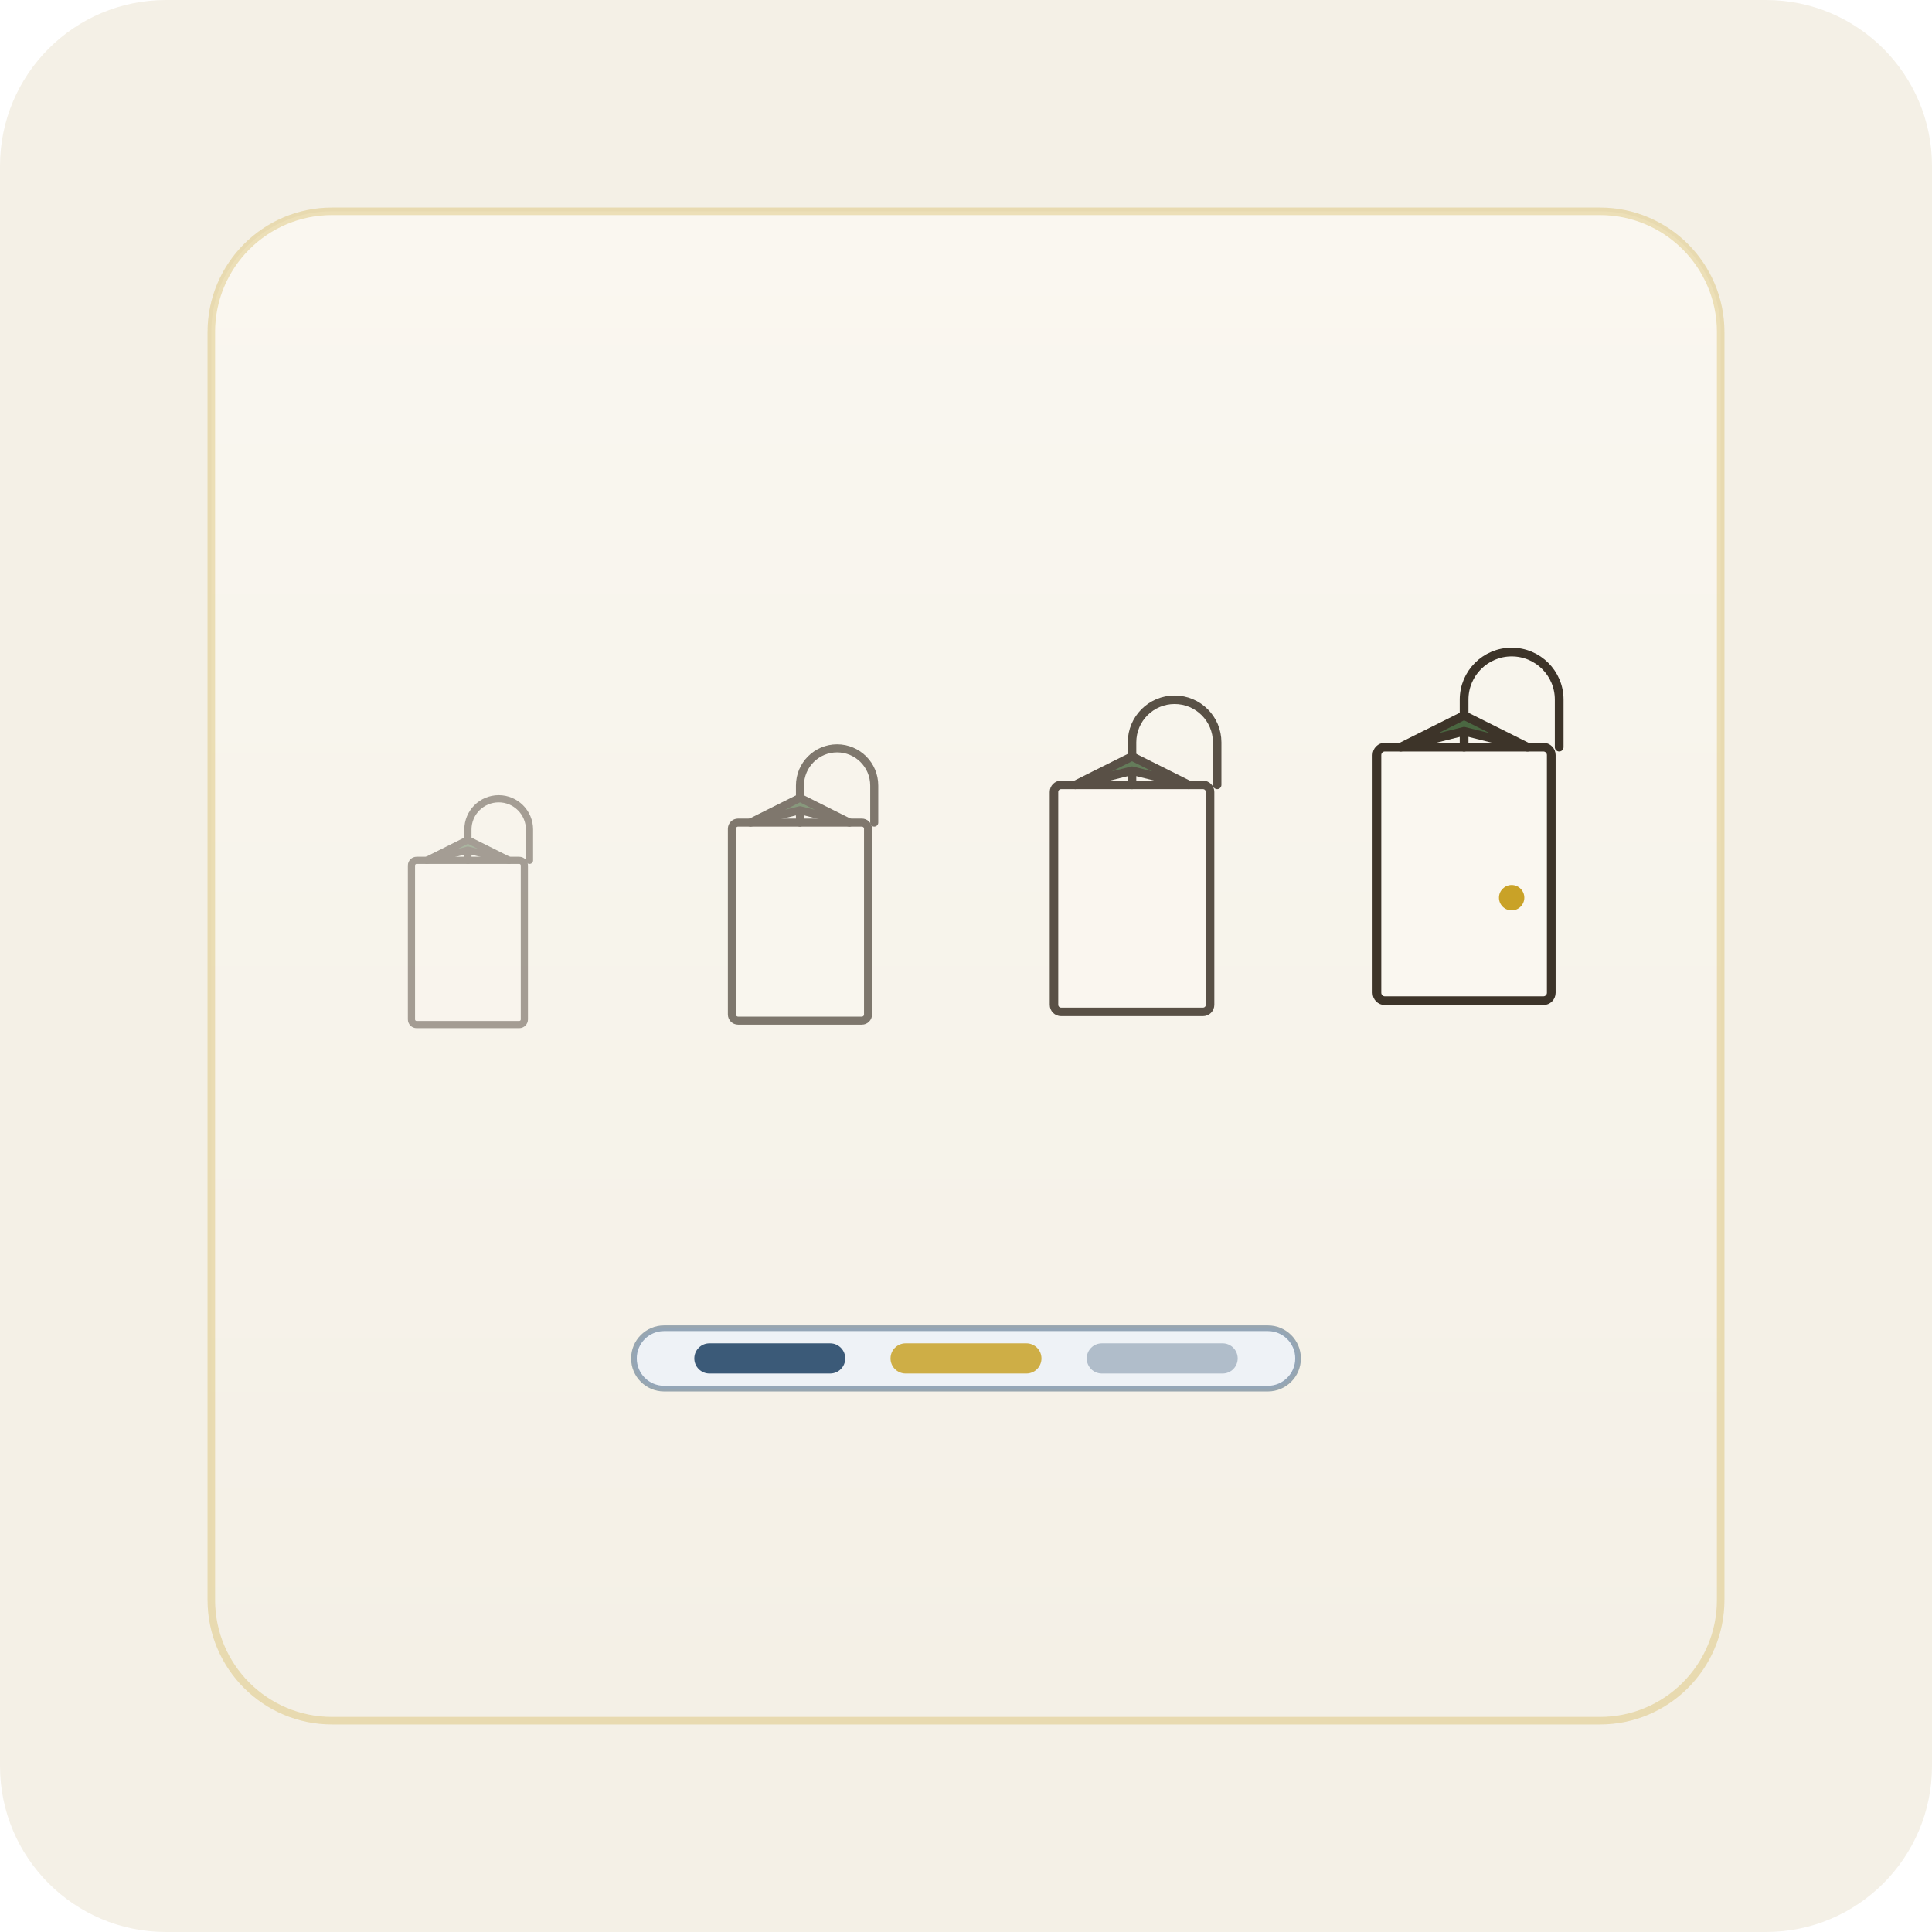
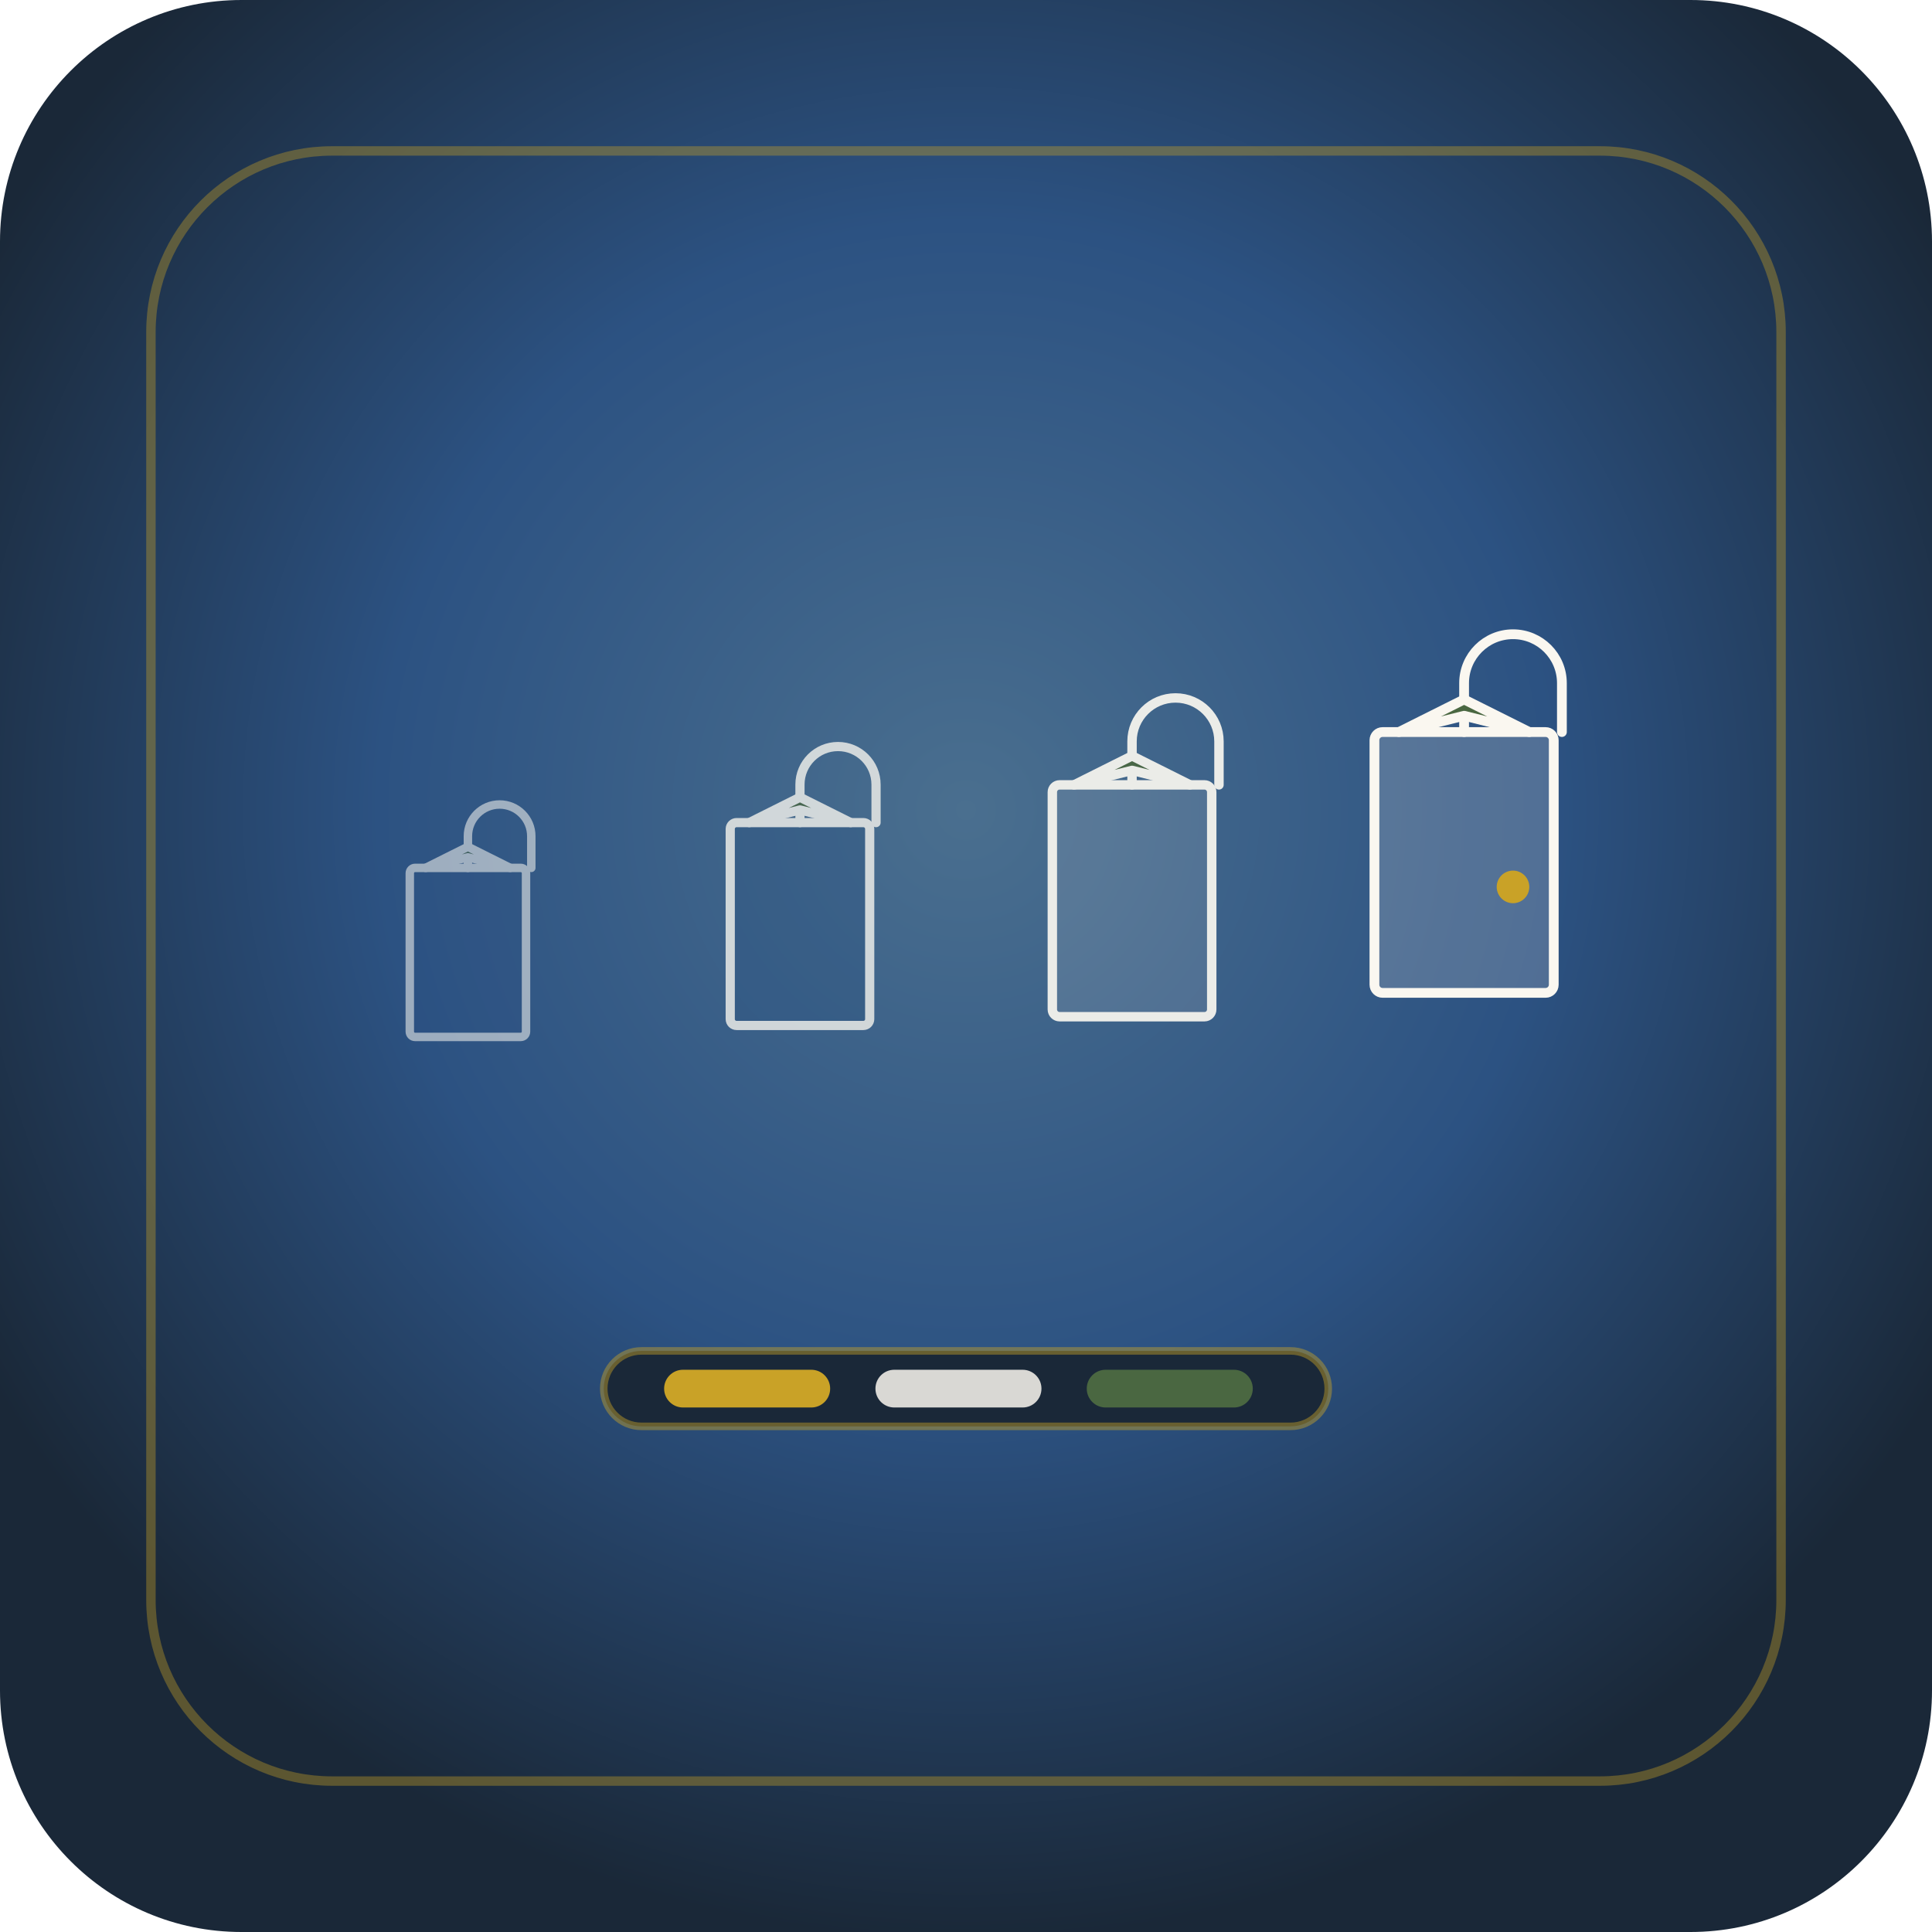
<svg xmlns="http://www.w3.org/2000/svg" width="512" height="512" viewBox="0 0 512 512" role="img" aria-label="Deposit Desk Pro monthly subscription for many units">
  <defs>
-     <linearGradient id="pm-card" x1="0" y1="0" x2="0" y2="1">
-       <stop offset="0" stop-color="#faf7f0" />
-       <stop offset="1" stop-color="#f4f0e6" />
-     </linearGradient>
+     <radialGradient id="sptv3-glow" cx="50%" cy="42%" r="58%">
+       <stop offset="0%" stop-color="#4a6f8f" />
+       <stop offset="52%" stop-color="#2c5282" />
+       <stop offset="100%" stop-color="#1a2838" />
+     </radialGradient>
  </defs>
-   <rect width="512" height="512" rx="44" fill="#f4f0e6" />
-   <rect x="56" y="56" width="400" height="400" rx="32" fill="url(#pm-card)" stroke="#c9a227" stroke-opacity="0.28" stroke-width="2" />
-   <g fill="none" stroke-linecap="round" stroke-linejoin="round" transform="translate(256 210)">
-     <g transform="translate(-132 18) scale(0.68)" opacity="0.45" stroke="#3d3429" stroke-width="2.8">
-       <rect x="-22" y="0" width="44" height="64" rx="2" fill="#faf7f0" />
+   <rect width="512" height="512" rx="64" fill="url(#sptv3-glow)" />
+   <rect x="40" y="40" width="432" height="432" rx="48" fill="none" stroke="#c9a227" stroke-opacity="0.38" stroke-width="2.5" />
+   <g fill="none" stroke-linecap="round" stroke-linejoin="round" transform="translate(256 208)">
+     <g transform="translate(-132 22) scale(0.7)" opacity="0.55" stroke="#faf7f0" stroke-width="3.2">
+       <rect x="-22" y="0" width="44" height="64" rx="2" fill="#2c5282" fill-opacity="0.35" />
      <path d="M0 0V-12a12 12 0 0 1 24 0V0" />
-       <path d="M0 -8 L-16 0 L0 -4 L16 0 Z" fill="#4a6741" stroke="#3d3429" />
+       <path d="M0 -8 L-16 0 L0 -4 L16 0 Z" fill="#4a6741" stroke="#faf7f0" />
    </g>
-     <g transform="translate(-44 8) scale(0.82)" opacity="0.65" stroke="#3d3429" stroke-width="2.6">
-       <rect x="-22" y="0" width="44" height="64" rx="2" fill="#faf7f0" />
+     <g transform="translate(-44 10) scale(0.84)" opacity="0.78" stroke="#faf7f0" stroke-width="2.9">
+       <rect x="-22" y="0" width="44" height="64" rx="2" fill="#2c5282" fill-opacity="0.45" />
      <path d="M0 0V-12a12 12 0 0 1 24 0V0" />
-       <path d="M0 -8 L-16 0 L0 -4 L16 0 Z" fill="#4a6741" stroke="#3d3429" />
+       <path d="M0 -8 L-16 0 L0 -4 L16 0 Z" fill="#4a6741" stroke="#faf7f0" />
    </g>
-     <g transform="translate(44 -2) scale(0.94)" opacity="0.85" stroke="#3d3429" stroke-width="2.4">
-       <rect x="-22" y="0" width="44" height="64" rx="2" fill="#faf7f0" />
+     <g transform="translate(44 0) scale(0.96)" opacity="0.92" stroke="#faf7f0" stroke-width="2.6">
+       <rect x="-22" y="0" width="44" height="64" rx="2" fill="#faf7f0" fill-opacity="0.12" />
      <path d="M0 0V-12a12 12 0 0 1 24 0V0" />
-       <path d="M0 -8 L-16 0 L0 -4 L16 0 Z" fill="#4a6741" stroke="#3d3429" />
+       <path d="M0 -8 L-16 0 L0 -4 L16 0 Z" fill="#4a6741" stroke="#faf7f0" />
    </g>
-     <g transform="translate(132 -12) scale(1.05)" stroke="#3d3429" stroke-width="2.2">
-       <rect x="-22" y="0" width="44" height="64" rx="2" fill="#faf7f0" />
+     <g transform="translate(132 -14) scale(1.08)" stroke="#faf7f0" stroke-width="2.4">
+       <rect x="-22" y="0" width="44" height="64" rx="2" fill="#faf7f0" fill-opacity="0.18" />
      <path d="M0 0V-12a12 12 0 0 1 24 0V0" />
-       <path d="M0 -8 L-16 0 L0 -4 L16 0 Z" fill="#4a6741" stroke="#3d3429" />
-       <circle cx="12" cy="38" r="3.2" fill="#c9a227" stroke="none" />
+       <path d="M0 -8 L-16 0 L0 -4 L16 0 Z" fill="#4a6741" stroke="#faf7f0" />
+       <circle cx="12" cy="38" r="4" fill="#c9a227" stroke="none" />
    </g>
  </g>
-   <g transform="translate(256 360)">
-     <rect x="-88" y="-8" width="176" height="16" rx="8" fill="#eef2f6" stroke="#3b5a78" stroke-width="1.5" stroke-opacity="0.5" />
-     <rect x="-72" y="-4" width="40" height="8" rx="4" fill="#3b5a78" />
-     <rect x="-20" y="-4" width="40" height="8" rx="4" fill="#c9a227" opacity="0.85" />
-     <rect x="32" y="-4" width="40" height="8" rx="4" fill="#3b5a78" opacity="0.35" />
+   <g transform="translate(256 368)">
+     <rect x="-96" y="-10" width="192" height="20" rx="10" fill="#1a2838" stroke="#c9a227" stroke-opacity="0.45" stroke-width="2" />
+     <rect x="-80" y="-5" width="44" height="10" rx="5" fill="#c9a227" />
+     <rect x="-24" y="-5" width="44" height="10" rx="5" fill="#faf7f0" fill-opacity="0.85" />
+     <rect x="32" y="-5" width="44" height="10" rx="5" fill="#4a6741" />
  </g>
</svg>
